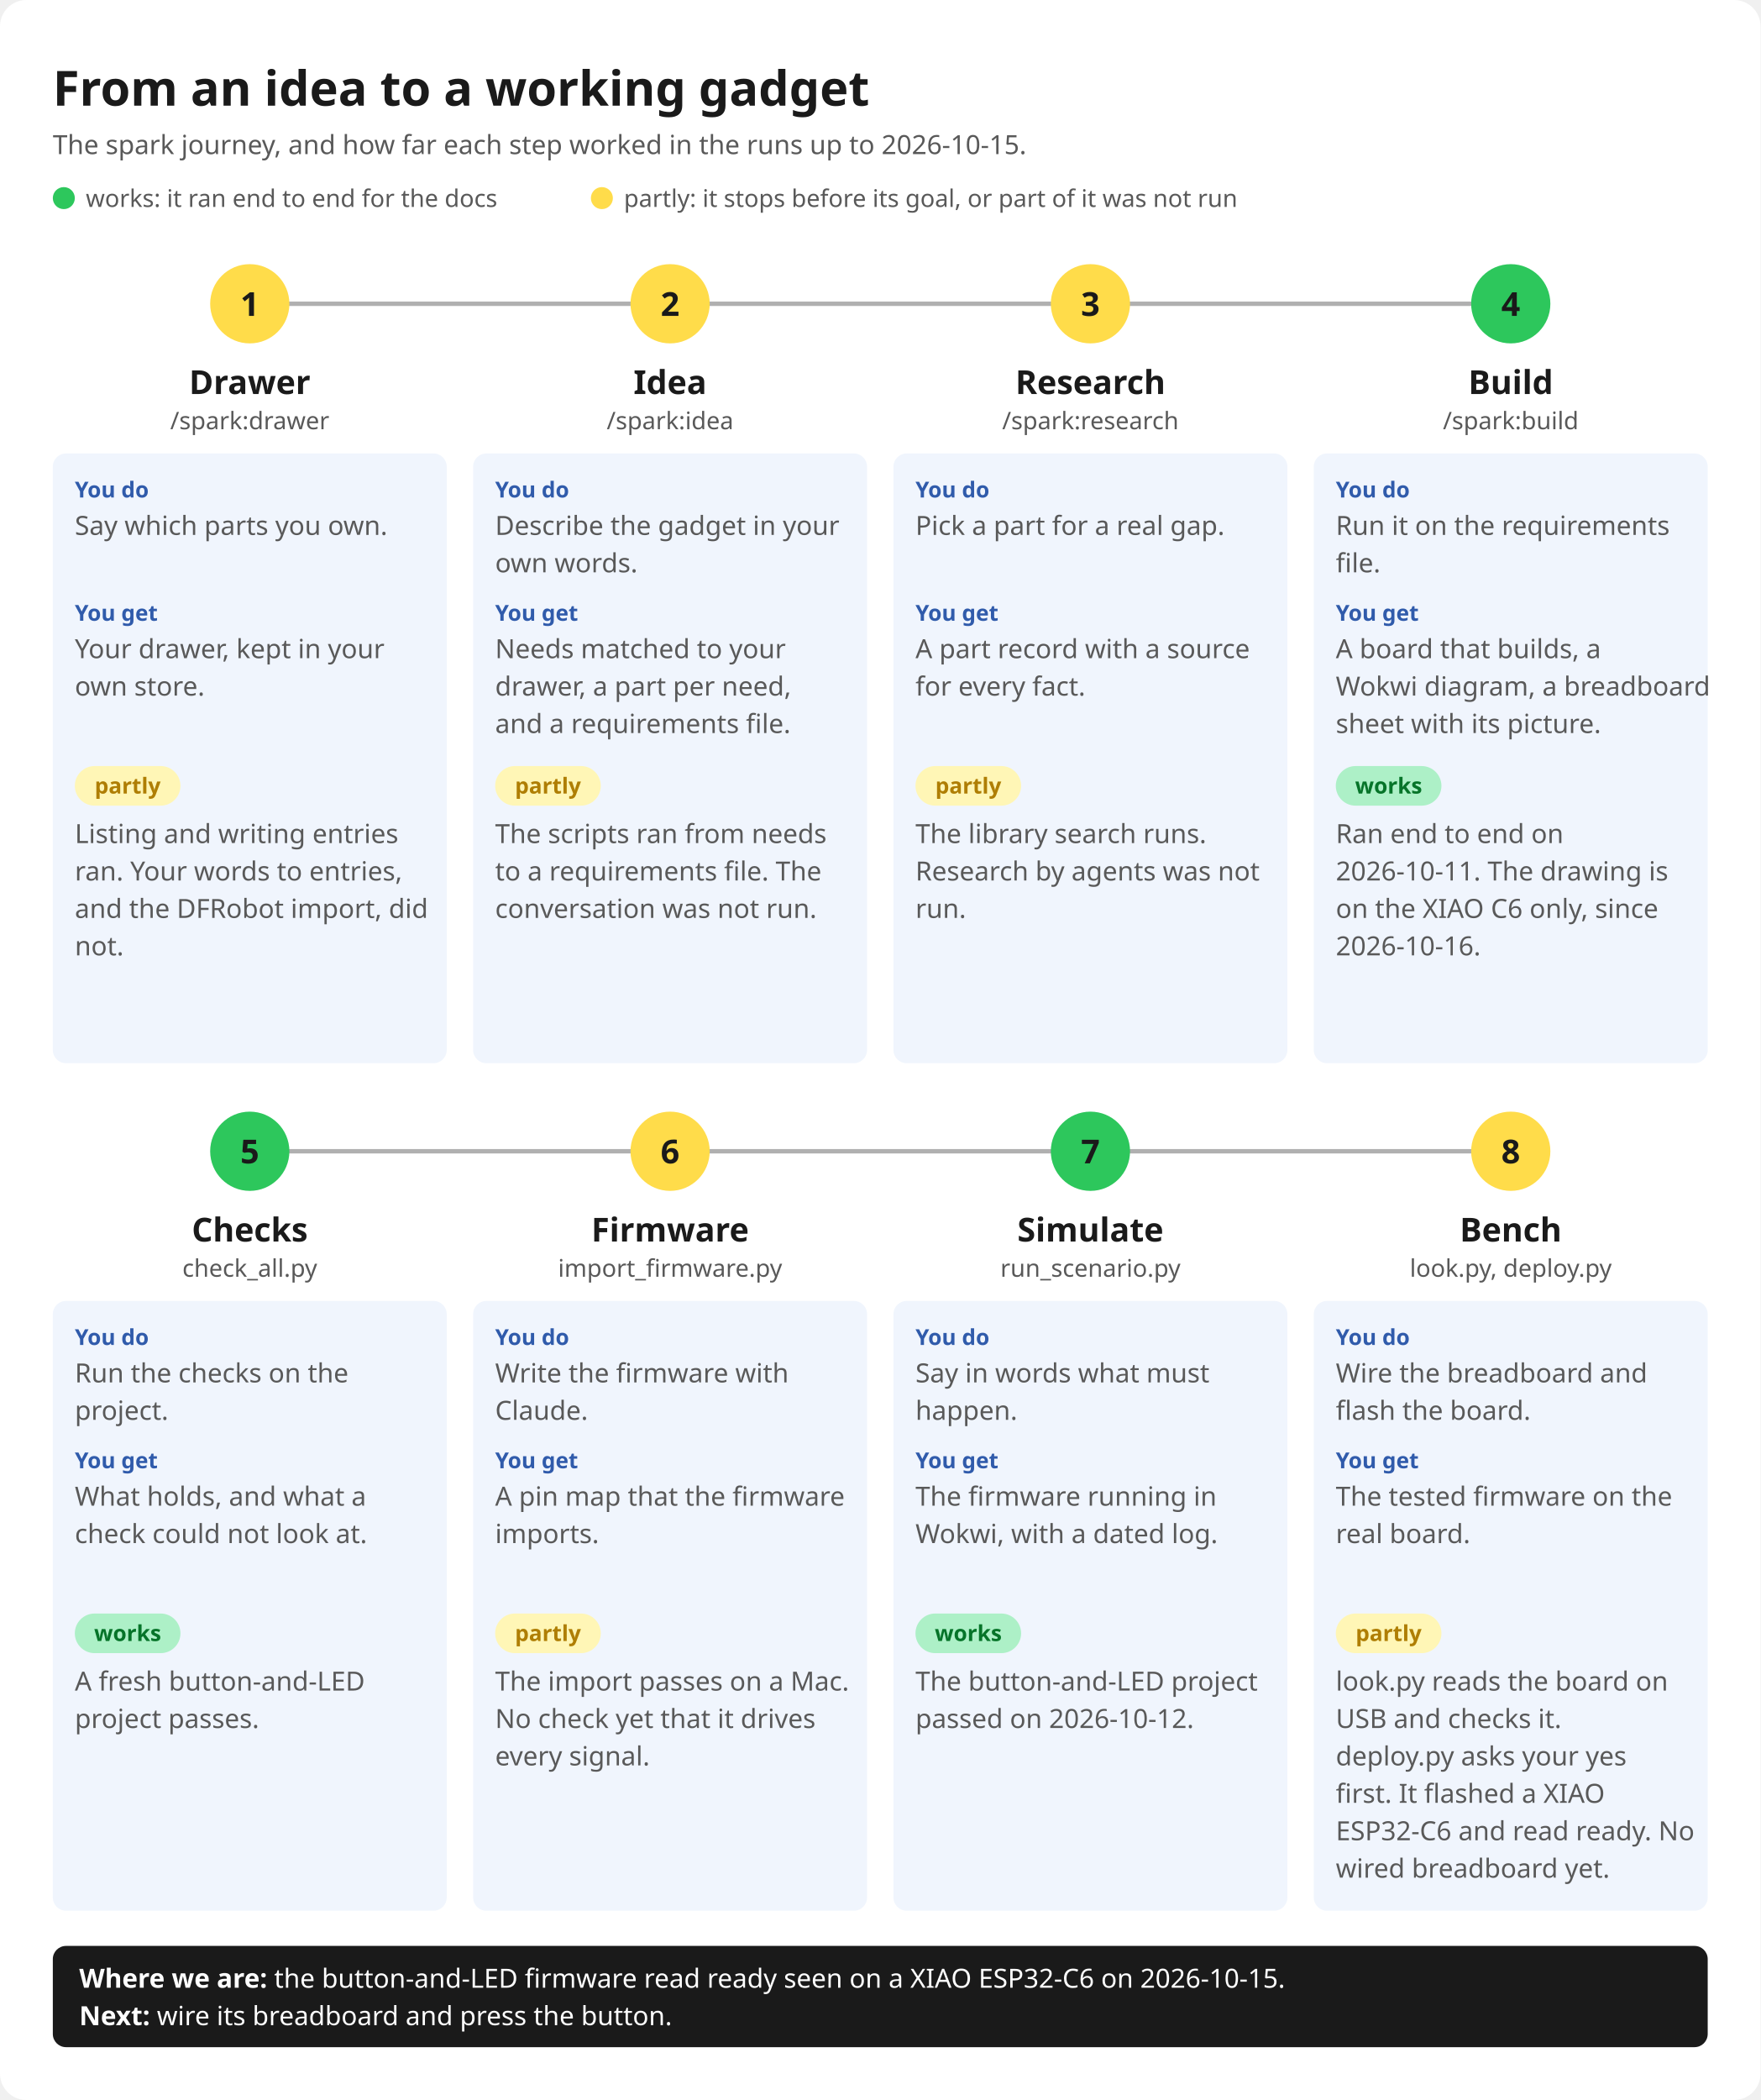
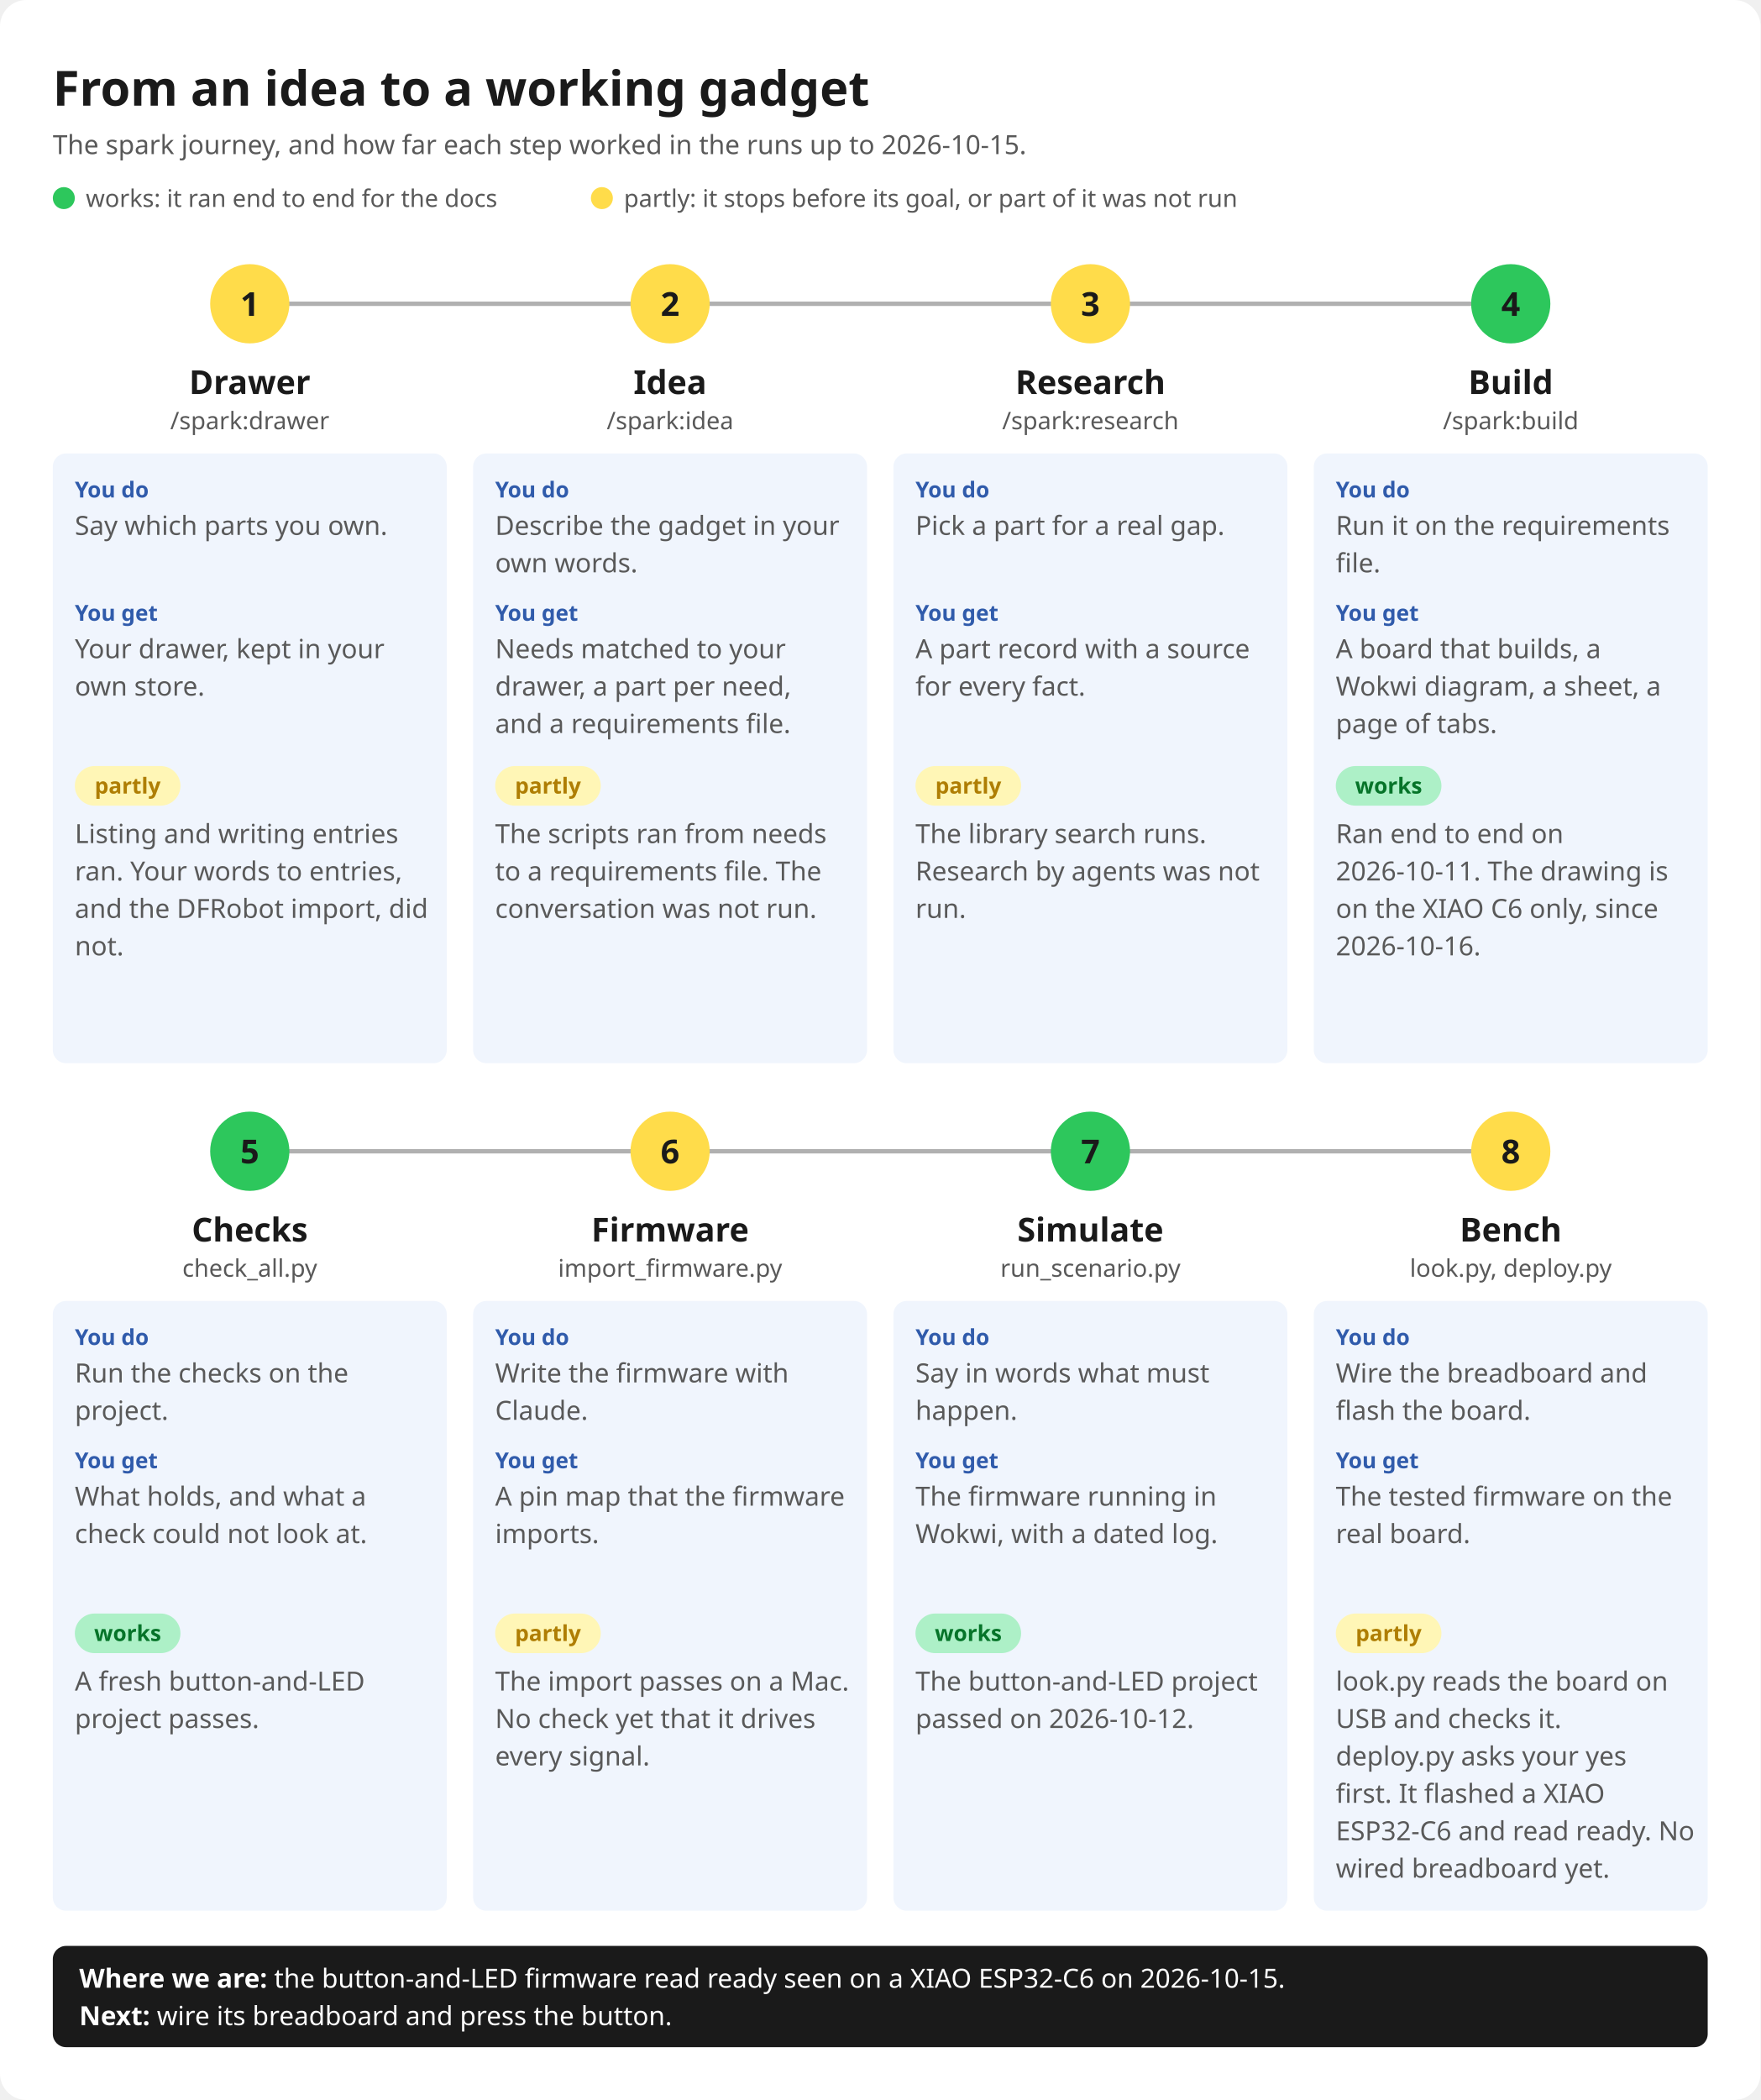
<svg xmlns="http://www.w3.org/2000/svg" viewBox="0 0 1600 1908" width="1600" height="1908" font-family="'Noto Sans', 'Helvetica Neue', Helvetica, Arial, sans-serif">
  <rect width="1600" height="1908" rx="24" fill="#ffffff" />
  <text x="48" y="96" font-size="44" font-weight="bold" fill="#1a1a1a" text-anchor="start">From an idea to a working gadget</text>
  <text x="48" y="140" font-size="24" font-weight="normal" fill="#595959" text-anchor="start">The spark journey, and how far each step worked in the runs up to 2026-10-15.</text>
  <circle cx="58" cy="180" r="10" fill="#2dc75c" />
  <text x="78" y="188" font-size="22" font-weight="normal" fill="#595959" text-anchor="start">works: it ran end to end for the docs</text>
  <circle cx="547" cy="180" r="10" fill="#ffdc4a" />
  <text x="567" y="188" font-size="22" font-weight="normal" fill="#595959" text-anchor="start">partly: it stops before its goal, or part of it was not run</text>
  <line x1="227" y1="276" x2="1373" y2="276" stroke="#b0b0b0" stroke-width="4" />
  <circle cx="227" cy="276" r="36" fill="#ffdc4a" />
  <text x="227" y="287" font-size="30" font-weight="bold" fill="#1a1a1a" text-anchor="middle">1</text>
  <text x="227" y="358" font-size="30" font-weight="bold" fill="#1a1a1a" text-anchor="middle">Drawer</text>
  <text x="227" y="390" font-size="22" font-weight="normal" fill="#595959" text-anchor="middle">/spark:drawer</text>
  <rect x="48" y="412" width="358" height="554" rx="12" fill="#f0f5fd" />
  <text x="68" y="452" font-size="20" font-weight="bold" fill="#305bab" text-anchor="start">You do</text>
  <text x="68" y="486" font-size="24" font-weight="normal" fill="#595959" text-anchor="start">Say which parts you own.</text>
  <text x="68" y="564" font-size="20" font-weight="bold" fill="#305bab" text-anchor="start">You get</text>
  <text x="68" y="598" font-size="24" font-weight="normal" fill="#595959" text-anchor="start">Your drawer, kept in your</text>
  <text x="68" y="632" font-size="24" font-weight="normal" fill="#595959" text-anchor="start">own store.</text>
  <rect x="68" y="696" width="96" height="36" rx="18" fill="#fff6b6" />
  <text x="116" y="721" font-size="20" font-weight="bold" fill="#af7e04" text-anchor="middle">partly</text>
  <text x="68" y="766" font-size="24" font-weight="normal" fill="#595959" text-anchor="start">Listing and writing entries</text>
  <text x="68" y="800" font-size="24" font-weight="normal" fill="#595959" text-anchor="start">ran. Your words to entries,</text>
  <text x="68" y="834" font-size="24" font-weight="normal" fill="#595959" text-anchor="start">and the DFRobot import, did</text>
  <text x="68" y="868" font-size="24" font-weight="normal" fill="#595959" text-anchor="start">not.</text>
  <circle cx="609" cy="276" r="36" fill="#ffdc4a" />
  <text x="609" y="287" font-size="30" font-weight="bold" fill="#1a1a1a" text-anchor="middle">2</text>
  <text x="609" y="358" font-size="30" font-weight="bold" fill="#1a1a1a" text-anchor="middle">Idea</text>
  <text x="609" y="390" font-size="22" font-weight="normal" fill="#595959" text-anchor="middle">/spark:idea</text>
  <rect x="430" y="412" width="358" height="554" rx="12" fill="#f0f5fd" />
  <text x="450" y="452" font-size="20" font-weight="bold" fill="#305bab" text-anchor="start">You do</text>
  <text x="450" y="486" font-size="24" font-weight="normal" fill="#595959" text-anchor="start">Describe the gadget in your</text>
  <text x="450" y="520" font-size="24" font-weight="normal" fill="#595959" text-anchor="start">own words.</text>
  <text x="450" y="564" font-size="20" font-weight="bold" fill="#305bab" text-anchor="start">You get</text>
  <text x="450" y="598" font-size="24" font-weight="normal" fill="#595959" text-anchor="start">Needs matched to your</text>
  <text x="450" y="632" font-size="24" font-weight="normal" fill="#595959" text-anchor="start">drawer, a part per need,</text>
  <text x="450" y="666" font-size="24" font-weight="normal" fill="#595959" text-anchor="start">and a requirements file.</text>
  <rect x="450" y="696" width="96" height="36" rx="18" fill="#fff6b6" />
  <text x="498" y="721" font-size="20" font-weight="bold" fill="#af7e04" text-anchor="middle">partly</text>
  <text x="450" y="766" font-size="24" font-weight="normal" fill="#595959" text-anchor="start">The scripts ran from needs</text>
  <text x="450" y="800" font-size="24" font-weight="normal" fill="#595959" text-anchor="start">to a requirements file. The</text>
  <text x="450" y="834" font-size="24" font-weight="normal" fill="#595959" text-anchor="start">conversation was not run.</text>
  <circle cx="991" cy="276" r="36" fill="#ffdc4a" />
  <text x="991" y="287" font-size="30" font-weight="bold" fill="#1a1a1a" text-anchor="middle">3</text>
  <text x="991" y="358" font-size="30" font-weight="bold" fill="#1a1a1a" text-anchor="middle">Research</text>
  <text x="991" y="390" font-size="22" font-weight="normal" fill="#595959" text-anchor="middle">/spark:research</text>
  <rect x="812" y="412" width="358" height="554" rx="12" fill="#f0f5fd" />
  <text x="832" y="452" font-size="20" font-weight="bold" fill="#305bab" text-anchor="start">You do</text>
  <text x="832" y="486" font-size="24" font-weight="normal" fill="#595959" text-anchor="start">Pick a part for a real gap.</text>
  <text x="832" y="564" font-size="20" font-weight="bold" fill="#305bab" text-anchor="start">You get</text>
  <text x="832" y="598" font-size="24" font-weight="normal" fill="#595959" text-anchor="start">A part record with a source</text>
  <text x="832" y="632" font-size="24" font-weight="normal" fill="#595959" text-anchor="start">for every fact.</text>
  <rect x="832" y="696" width="96" height="36" rx="18" fill="#fff6b6" />
  <text x="880" y="721" font-size="20" font-weight="bold" fill="#af7e04" text-anchor="middle">partly</text>
  <text x="832" y="766" font-size="24" font-weight="normal" fill="#595959" text-anchor="start">The library search runs.</text>
  <text x="832" y="800" font-size="24" font-weight="normal" fill="#595959" text-anchor="start">Research by agents was not</text>
  <text x="832" y="834" font-size="24" font-weight="normal" fill="#595959" text-anchor="start">run.</text>
  <circle cx="1373" cy="276" r="36" fill="#2dc75c" />
  <text x="1373" y="287" font-size="30" font-weight="bold" fill="#1a1a1a" text-anchor="middle">4</text>
  <text x="1373" y="358" font-size="30" font-weight="bold" fill="#1a1a1a" text-anchor="middle">Build</text>
  <text x="1373" y="390" font-size="22" font-weight="normal" fill="#595959" text-anchor="middle">/spark:build</text>
  <rect x="1194" y="412" width="358" height="554" rx="12" fill="#f0f5fd" />
  <text x="1214" y="452" font-size="20" font-weight="bold" fill="#305bab" text-anchor="start">You do</text>
  <text x="1214" y="486" font-size="24" font-weight="normal" fill="#595959" text-anchor="start">Run it on the requirements</text>
  <text x="1214" y="520" font-size="24" font-weight="normal" fill="#595959" text-anchor="start">file.</text>
  <text x="1214" y="564" font-size="20" font-weight="bold" fill="#305bab" text-anchor="start">You get</text>
  <text x="1214" y="598" font-size="24" font-weight="normal" fill="#595959" text-anchor="start">A board that builds, a</text>
-   <text x="1214" y="632" font-size="24" font-weight="normal" fill="#595959" text-anchor="start">Wokwi diagram, a breadboard</text>
-   <text x="1214" y="666" font-size="24" font-weight="normal" fill="#595959" text-anchor="start">sheet with its picture.</text>
+   <text x="1214" y="632" font-size="24" font-weight="normal" fill="#595959" text-anchor="start">Wokwi diagram, a sheet, a</text>
+   <text x="1214" y="666" font-size="24" font-weight="normal" fill="#595959" text-anchor="start">page of tabs.</text>
  <rect x="1214" y="696" width="96" height="36" rx="18" fill="#adf0c7" />
  <text x="1262" y="721" font-size="20" font-weight="bold" fill="#067429" text-anchor="middle">works</text>
  <text x="1214" y="766" font-size="24" font-weight="normal" fill="#595959" text-anchor="start">Ran end to end on</text>
  <text x="1214" y="800" font-size="24" font-weight="normal" fill="#595959" text-anchor="start">2026-10-11. The drawing is</text>
  <text x="1214" y="834" font-size="24" font-weight="normal" fill="#595959" text-anchor="start">on the XIAO C6 only, since</text>
  <text x="1214" y="868" font-size="24" font-weight="normal" fill="#595959" text-anchor="start">2026-10-16.</text>
  <line x1="227" y1="1046" x2="1373" y2="1046" stroke="#b0b0b0" stroke-width="4" />
  <circle cx="227" cy="1046" r="36" fill="#2dc75c" />
  <text x="227" y="1057" font-size="30" font-weight="bold" fill="#1a1a1a" text-anchor="middle">5</text>
  <text x="227" y="1128" font-size="30" font-weight="bold" fill="#1a1a1a" text-anchor="middle">Checks</text>
  <text x="227" y="1160" font-size="22" font-weight="normal" fill="#595959" text-anchor="middle">check_all.py</text>
  <rect x="48" y="1182" width="358" height="554" rx="12" fill="#f0f5fd" />
  <text x="68" y="1222" font-size="20" font-weight="bold" fill="#305bab" text-anchor="start">You do</text>
  <text x="68" y="1256" font-size="24" font-weight="normal" fill="#595959" text-anchor="start">Run the checks on the</text>
  <text x="68" y="1290" font-size="24" font-weight="normal" fill="#595959" text-anchor="start">project.</text>
  <text x="68" y="1334" font-size="20" font-weight="bold" fill="#305bab" text-anchor="start">You get</text>
  <text x="68" y="1368" font-size="24" font-weight="normal" fill="#595959" text-anchor="start">What holds, and what a</text>
  <text x="68" y="1402" font-size="24" font-weight="normal" fill="#595959" text-anchor="start">check could not look at.</text>
  <rect x="68" y="1466" width="96" height="36" rx="18" fill="#adf0c7" />
  <text x="116" y="1491" font-size="20" font-weight="bold" fill="#067429" text-anchor="middle">works</text>
  <text x="68" y="1536" font-size="24" font-weight="normal" fill="#595959" text-anchor="start">A fresh button-and-LED</text>
  <text x="68" y="1570" font-size="24" font-weight="normal" fill="#595959" text-anchor="start">project passes.</text>
  <circle cx="609" cy="1046" r="36" fill="#ffdc4a" />
  <text x="609" y="1057" font-size="30" font-weight="bold" fill="#1a1a1a" text-anchor="middle">6</text>
  <text x="609" y="1128" font-size="30" font-weight="bold" fill="#1a1a1a" text-anchor="middle">Firmware</text>
  <text x="609" y="1160" font-size="22" font-weight="normal" fill="#595959" text-anchor="middle">import_firmware.py</text>
  <rect x="430" y="1182" width="358" height="554" rx="12" fill="#f0f5fd" />
  <text x="450" y="1222" font-size="20" font-weight="bold" fill="#305bab" text-anchor="start">You do</text>
  <text x="450" y="1256" font-size="24" font-weight="normal" fill="#595959" text-anchor="start">Write the firmware with</text>
  <text x="450" y="1290" font-size="24" font-weight="normal" fill="#595959" text-anchor="start">Claude.</text>
  <text x="450" y="1334" font-size="20" font-weight="bold" fill="#305bab" text-anchor="start">You get</text>
  <text x="450" y="1368" font-size="24" font-weight="normal" fill="#595959" text-anchor="start">A pin map that the firmware</text>
  <text x="450" y="1402" font-size="24" font-weight="normal" fill="#595959" text-anchor="start">imports.</text>
  <rect x="450" y="1466" width="96" height="36" rx="18" fill="#fff6b6" />
  <text x="498" y="1491" font-size="20" font-weight="bold" fill="#af7e04" text-anchor="middle">partly</text>
  <text x="450" y="1536" font-size="24" font-weight="normal" fill="#595959" text-anchor="start">The import passes on a Mac.</text>
  <text x="450" y="1570" font-size="24" font-weight="normal" fill="#595959" text-anchor="start">No check yet that it drives</text>
  <text x="450" y="1604" font-size="24" font-weight="normal" fill="#595959" text-anchor="start">every signal.</text>
  <circle cx="991" cy="1046" r="36" fill="#2dc75c" />
  <text x="991" y="1057" font-size="30" font-weight="bold" fill="#1a1a1a" text-anchor="middle">7</text>
  <text x="991" y="1128" font-size="30" font-weight="bold" fill="#1a1a1a" text-anchor="middle">Simulate</text>
  <text x="991" y="1160" font-size="22" font-weight="normal" fill="#595959" text-anchor="middle">run_scenario.py</text>
  <rect x="812" y="1182" width="358" height="554" rx="12" fill="#f0f5fd" />
  <text x="832" y="1222" font-size="20" font-weight="bold" fill="#305bab" text-anchor="start">You do</text>
  <text x="832" y="1256" font-size="24" font-weight="normal" fill="#595959" text-anchor="start">Say in words what must</text>
  <text x="832" y="1290" font-size="24" font-weight="normal" fill="#595959" text-anchor="start">happen.</text>
  <text x="832" y="1334" font-size="20" font-weight="bold" fill="#305bab" text-anchor="start">You get</text>
  <text x="832" y="1368" font-size="24" font-weight="normal" fill="#595959" text-anchor="start">The firmware running in</text>
  <text x="832" y="1402" font-size="24" font-weight="normal" fill="#595959" text-anchor="start">Wokwi, with a dated log.</text>
  <rect x="832" y="1466" width="96" height="36" rx="18" fill="#adf0c7" />
  <text x="880" y="1491" font-size="20" font-weight="bold" fill="#067429" text-anchor="middle">works</text>
  <text x="832" y="1536" font-size="24" font-weight="normal" fill="#595959" text-anchor="start">The button-and-LED project</text>
  <text x="832" y="1570" font-size="24" font-weight="normal" fill="#595959" text-anchor="start">passed on 2026-10-12.</text>
  <circle cx="1373" cy="1046" r="36" fill="#ffdc4a" />
  <text x="1373" y="1057" font-size="30" font-weight="bold" fill="#1a1a1a" text-anchor="middle">8</text>
  <text x="1373" y="1128" font-size="30" font-weight="bold" fill="#1a1a1a" text-anchor="middle">Bench</text>
  <text x="1373" y="1160" font-size="22" font-weight="normal" fill="#595959" text-anchor="middle">look.py, deploy.py</text>
  <rect x="1194" y="1182" width="358" height="554" rx="12" fill="#f0f5fd" />
  <text x="1214" y="1222" font-size="20" font-weight="bold" fill="#305bab" text-anchor="start">You do</text>
  <text x="1214" y="1256" font-size="24" font-weight="normal" fill="#595959" text-anchor="start">Wire the breadboard and</text>
  <text x="1214" y="1290" font-size="24" font-weight="normal" fill="#595959" text-anchor="start">flash the board.</text>
  <text x="1214" y="1334" font-size="20" font-weight="bold" fill="#305bab" text-anchor="start">You get</text>
  <text x="1214" y="1368" font-size="24" font-weight="normal" fill="#595959" text-anchor="start">The tested firmware on the</text>
  <text x="1214" y="1402" font-size="24" font-weight="normal" fill="#595959" text-anchor="start">real board.</text>
  <rect x="1214" y="1466" width="96" height="36" rx="18" fill="#fff6b6" />
  <text x="1262" y="1491" font-size="20" font-weight="bold" fill="#af7e04" text-anchor="middle">partly</text>
  <text x="1214" y="1536" font-size="24" font-weight="normal" fill="#595959" text-anchor="start">look.py reads the board on</text>
  <text x="1214" y="1570" font-size="24" font-weight="normal" fill="#595959" text-anchor="start">USB and checks it.</text>
  <text x="1214" y="1604" font-size="24" font-weight="normal" fill="#595959" text-anchor="start">deploy.py asks your yes</text>
  <text x="1214" y="1638" font-size="24" font-weight="normal" fill="#595959" text-anchor="start">first. It flashed a XIAO</text>
  <text x="1214" y="1672" font-size="24" font-weight="normal" fill="#595959" text-anchor="start">ESP32-C6 and read ready. No</text>
  <text x="1214" y="1706" font-size="24" font-weight="normal" fill="#595959" text-anchor="start">wired breadboard yet.</text>
  <rect x="48" y="1768" width="1504" height="92" rx="12" fill="#1a1a1a" />
  <text x="72" y="1806" font-size="24" fill="#ffffff">
    <tspan font-weight="bold">Where we are:</tspan> the button-and-LED firmware read ready seen on a XIAO ESP32-C6 on 2026-10-15.</text>
  <text x="72" y="1840" font-size="24" fill="#ffffff">
    <tspan font-weight="bold">Next:</tspan> wire its breadboard and press the button.</text>
</svg>
